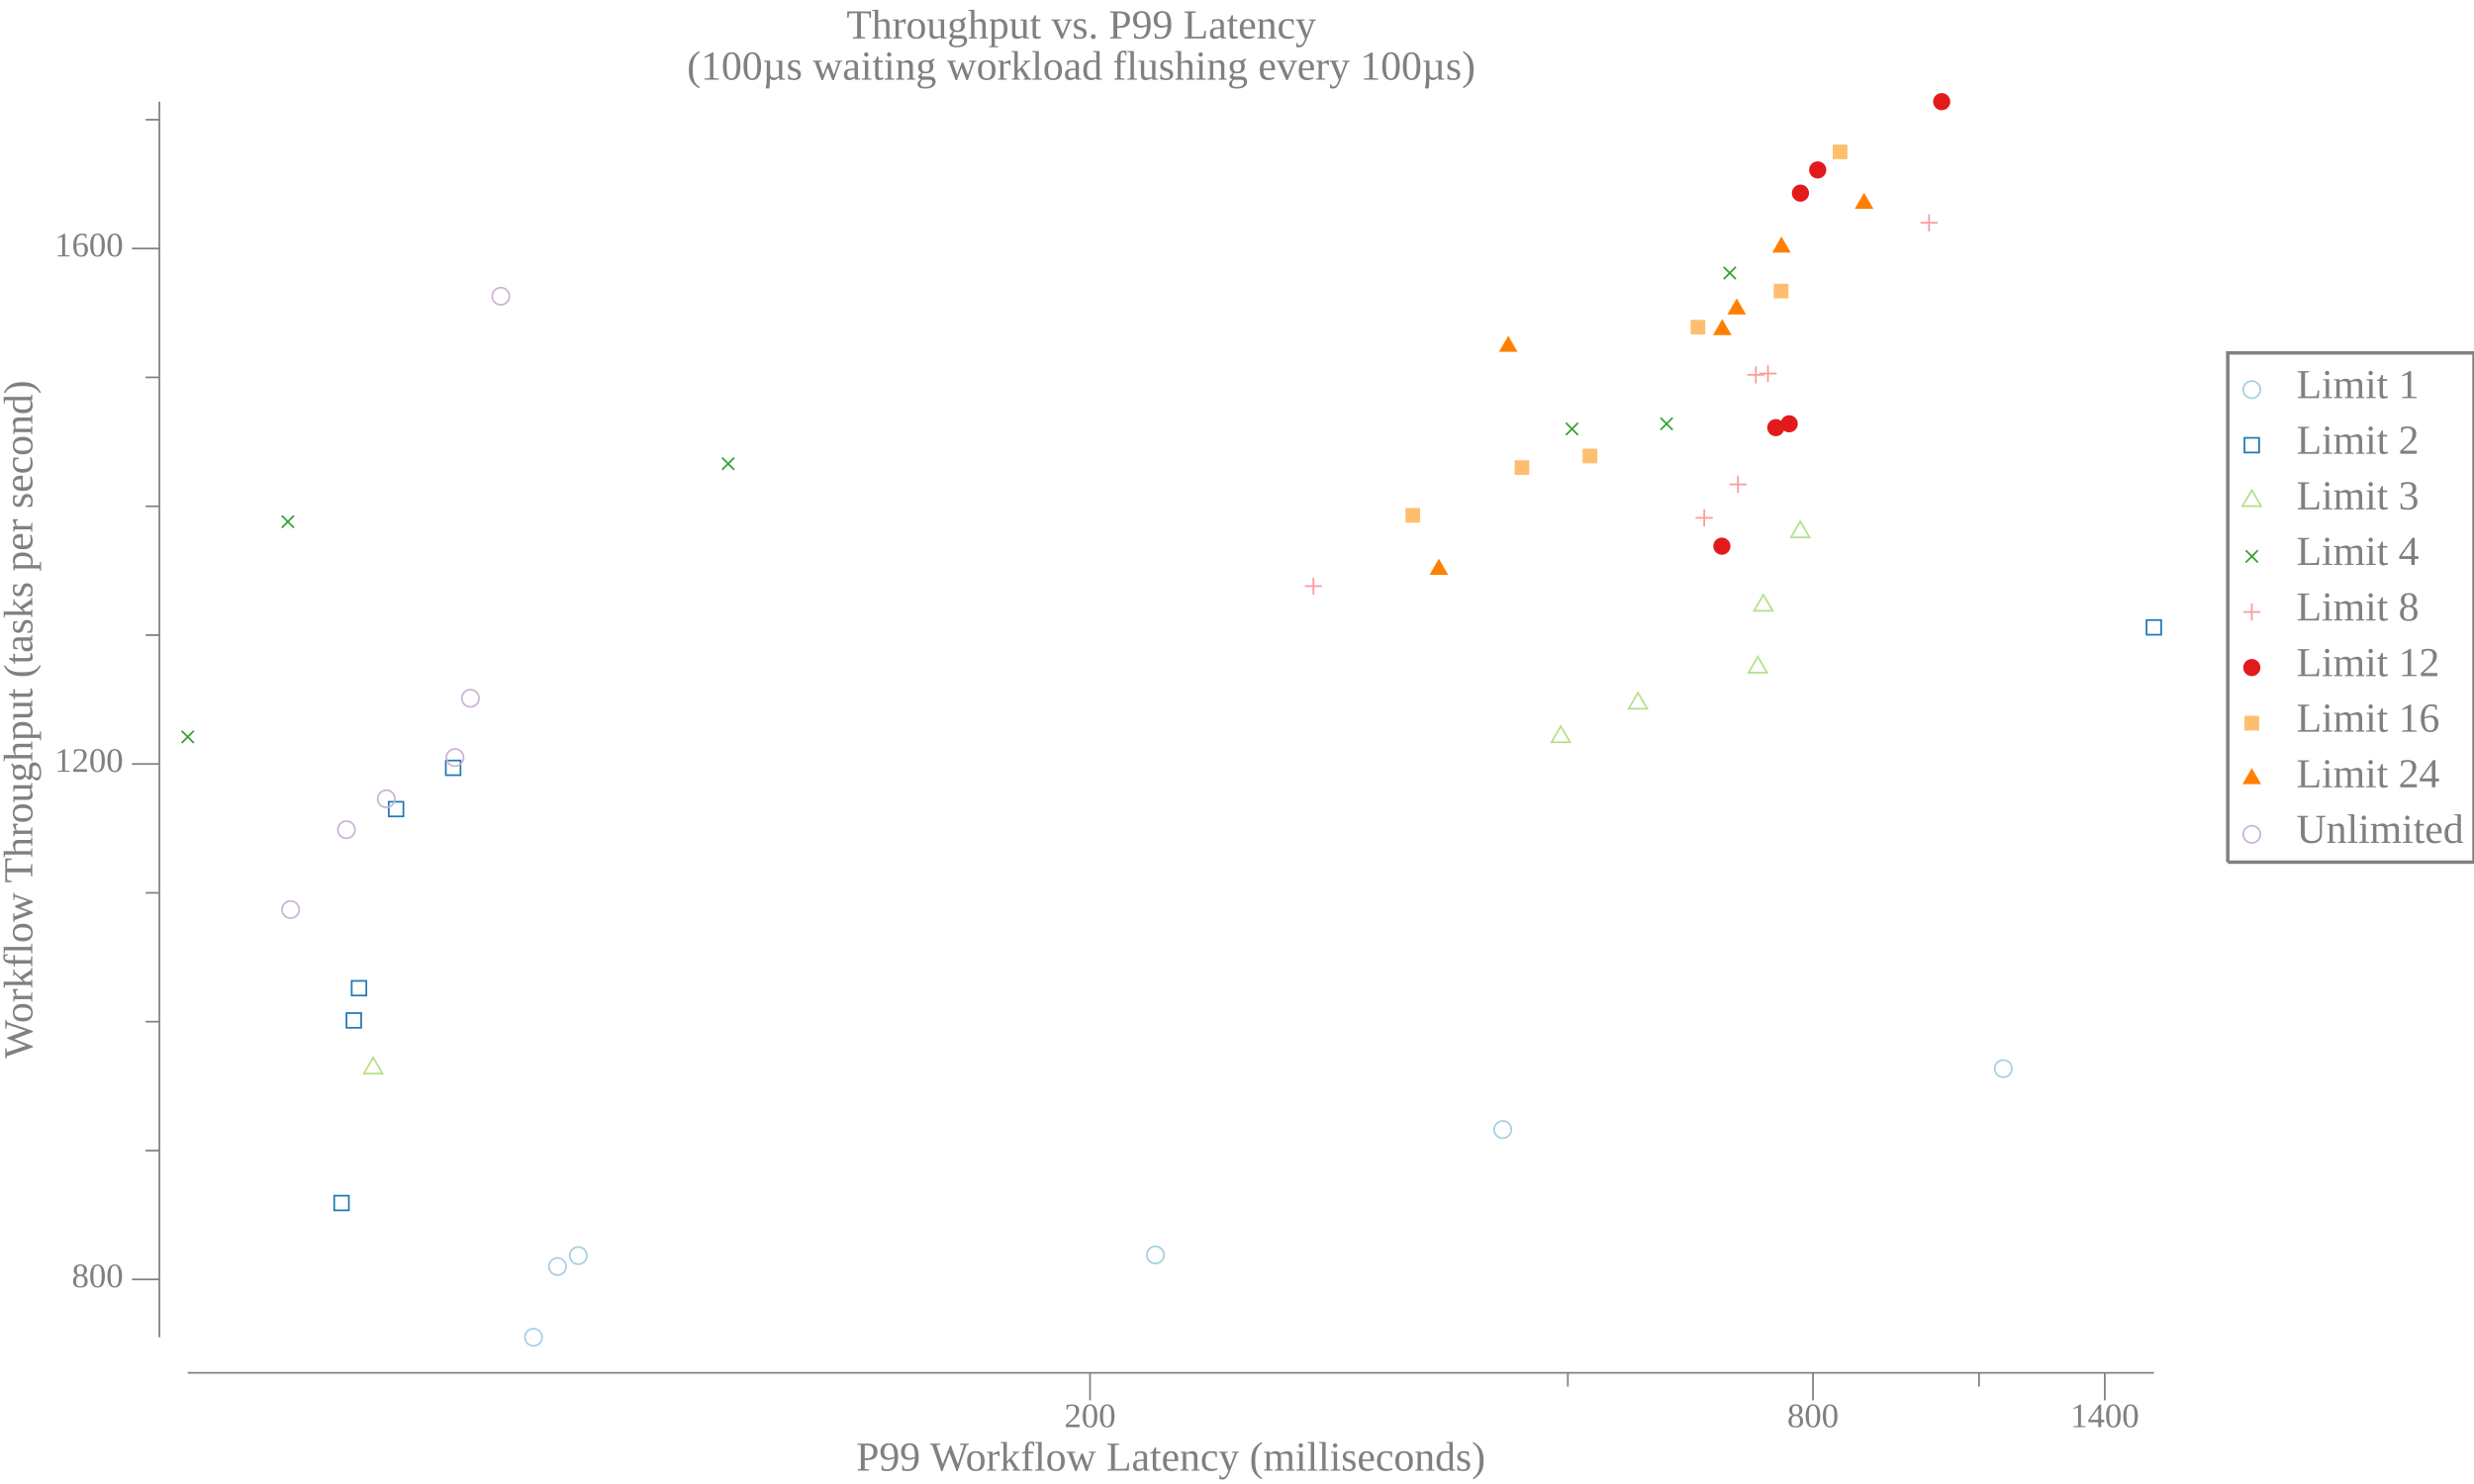
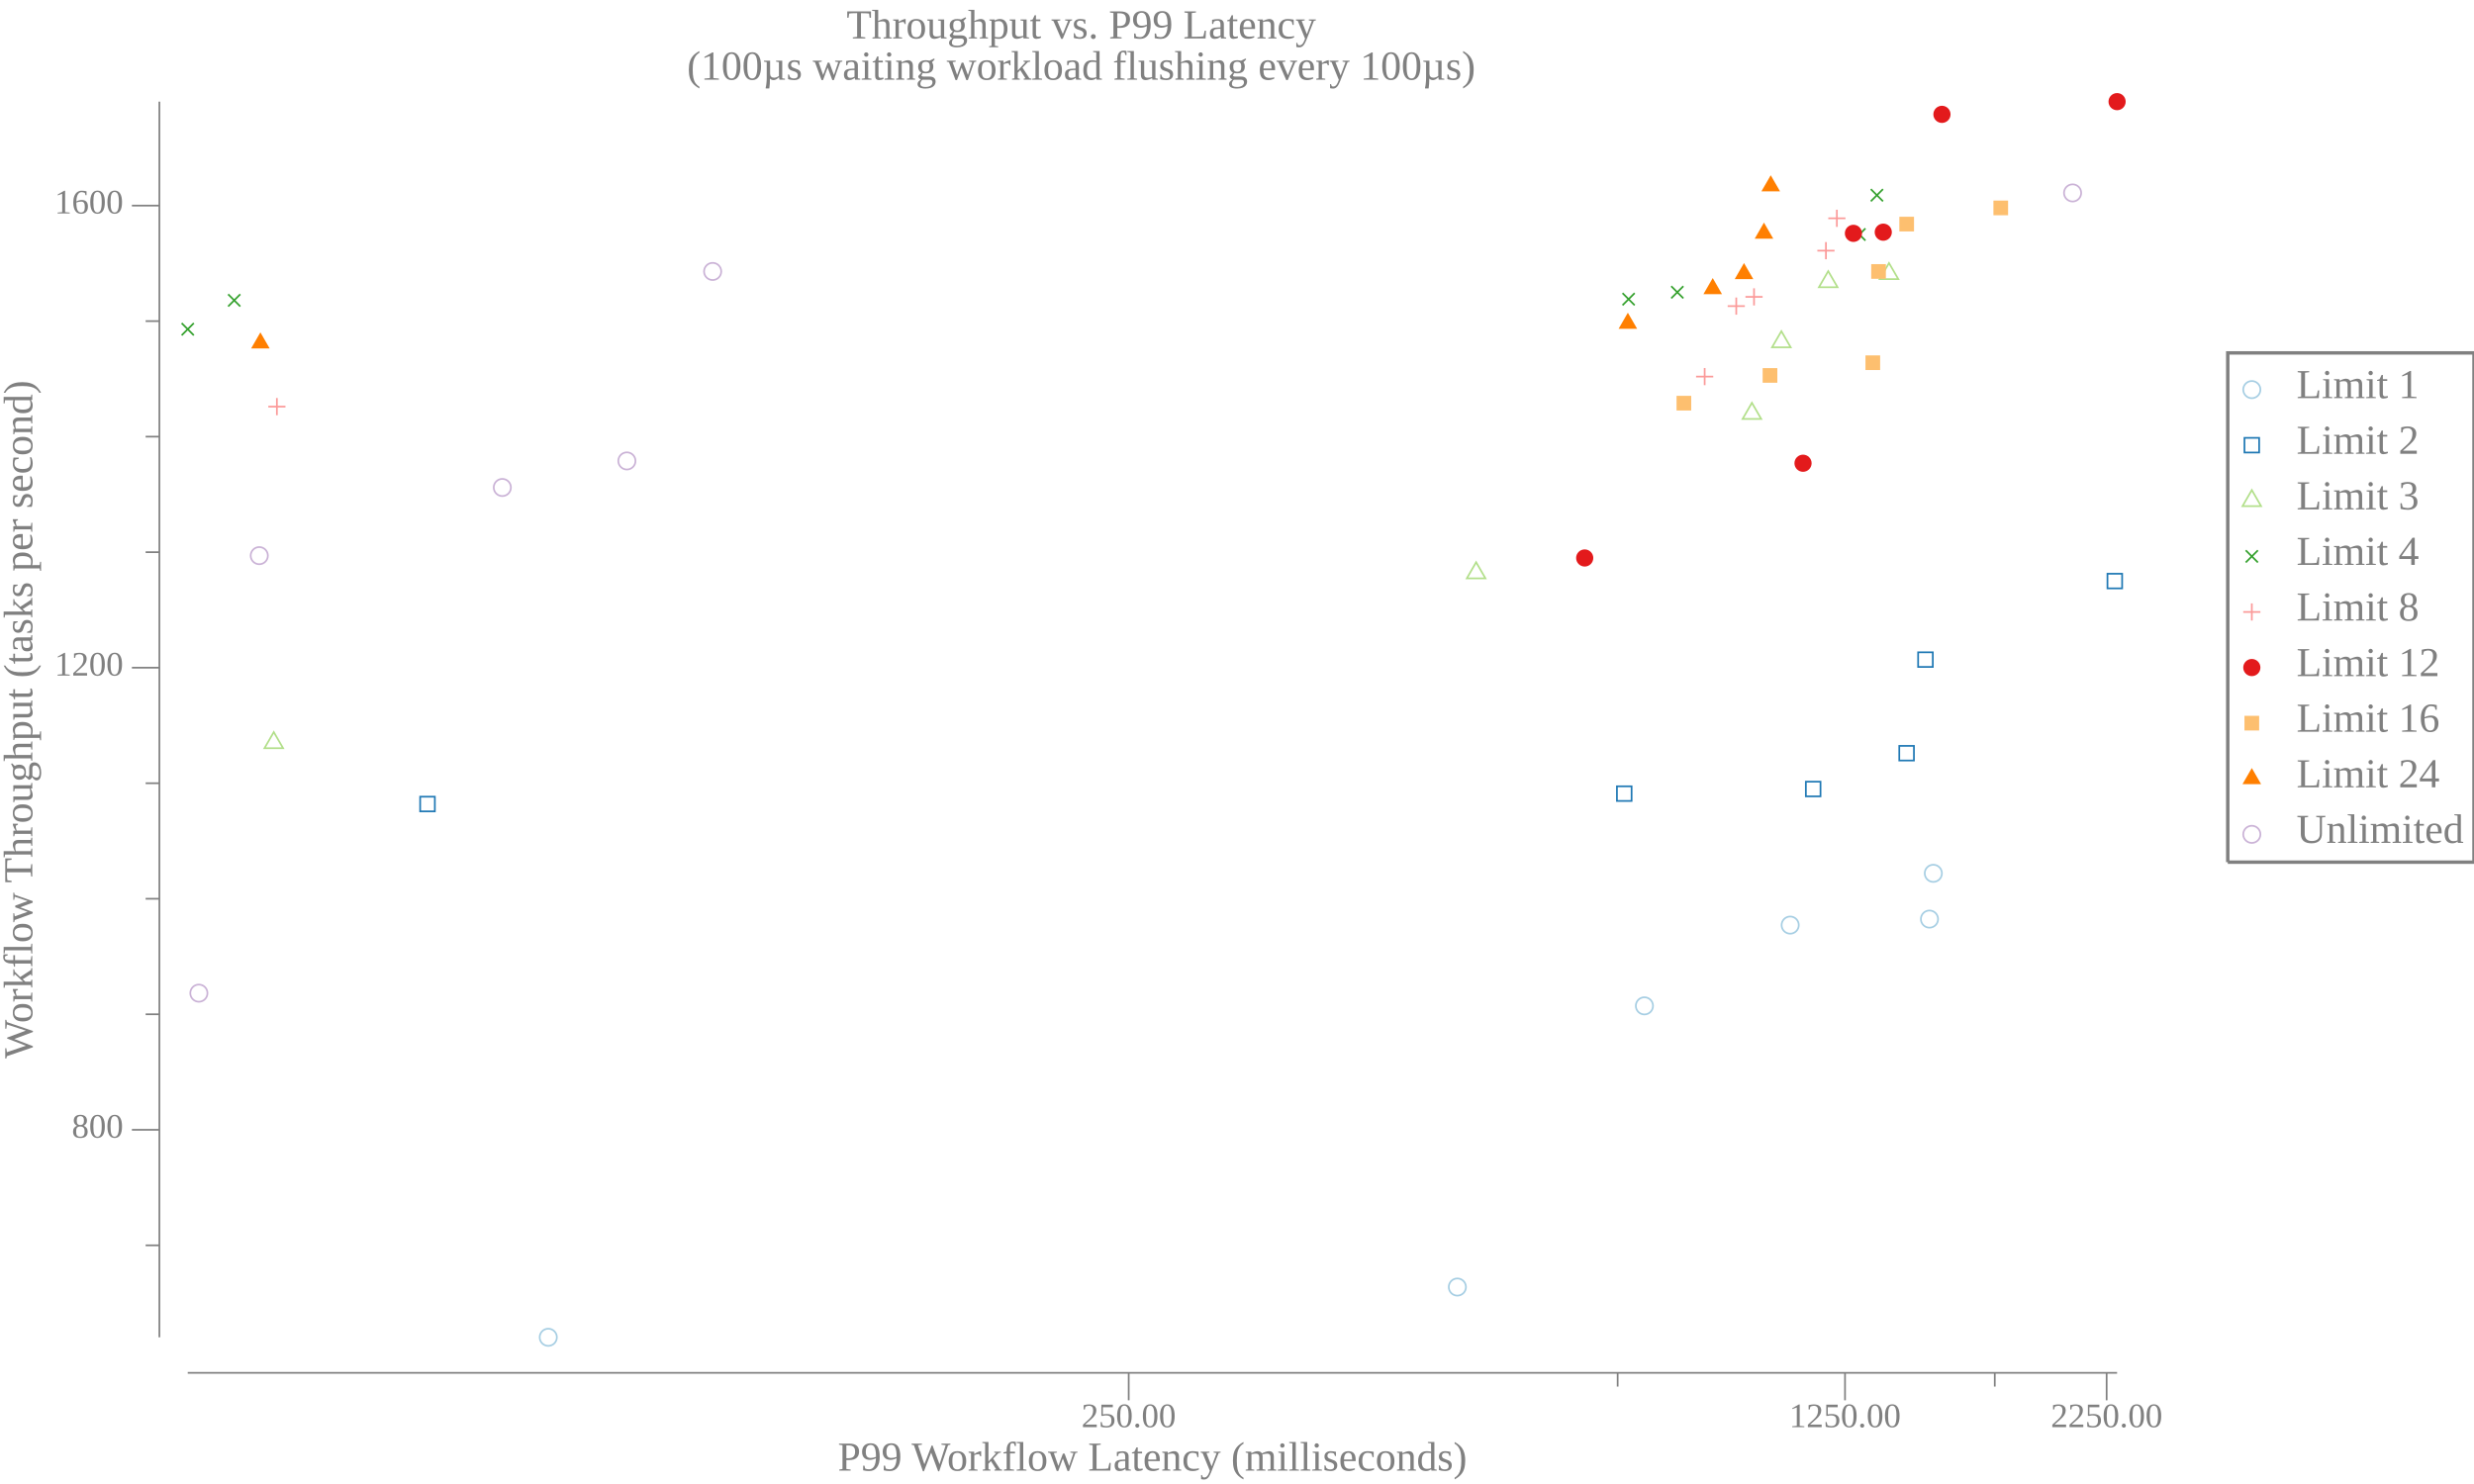
<svg xmlns="http://www.w3.org/2000/svg" width="720pt" height="432pt" viewBox="0 0 720 432">
  <g transform="scale(1, -1) translate(0, -432)">
    <path d="M657.84,318.58A2.5,2.5 0 1 1 652.84,318.58A2.5,2.5 0 1 1 657.84,318.58Z" style="fill:none;stroke:#A6CEE3;stroke-width:0.5" />
    <text x="668.34" y="-316.1" transform="scale(1, -1)" style="font-family:Liberation Serif;font-variant:normal;font-weight:normal;font-style:normal;font-size:12px;fill:#808080">Limit 1</text>
    <path d="M653.2,300.27L657.47,300.27L657.47,304.54L653.2,304.54Z" style="fill:none;stroke:#1F78B4;stroke-width:0.5" />
    <text x="668.34" y="-299.91" transform="scale(1, -1)" style="font-family:Liberation Serif;font-variant:normal;font-weight:normal;font-style:normal;font-size:12px;fill:#808080">Limit 2</text>
    <path d="M655.34,289.34L652.63,284.66L658.04,284.66Z" style="fill:none;stroke:#B2DF8A;stroke-width:0.5" />
    <text x="668.34" y="-283.73" transform="scale(1, -1)" style="font-family:Liberation Serif;font-variant:normal;font-weight:normal;font-style:normal;font-size:12px;fill:#808080">Limit 3</text>
    <path d="M653.57,268.27L657.11,271.8" style="fill:none;stroke:#33A02C;stroke-width:0.5" />
    <path d="M653.57,271.8L657.11,268.27" style="fill:none;stroke:#33A02C;stroke-width:0.5" />
    <text x="668.34" y="-267.55" transform="scale(1, -1)" style="font-family:Liberation Serif;font-variant:normal;font-weight:normal;font-style:normal;font-size:12px;fill:#808080">Limit 4</text>
    <path d="M655.34,256.35L655.34,251.35" style="fill:none;stroke:#FB9A99;stroke-width:0.5" />
    <path d="M652.84,253.85L657.84,253.85" style="fill:none;stroke:#FB9A99;stroke-width:0.5" />
    <text x="668.34" y="-251.36" transform="scale(1, -1)" style="font-family:Liberation Serif;font-variant:normal;font-weight:normal;font-style:normal;font-size:12px;fill:#808080">Limit 8</text>
    <path d="M657.84,237.67A2.5,2.5 0 1 1 652.84,237.67A2.5,2.5 0 1 1 657.84,237.67Z" style="fill:#E31A1C" />
    <text x="668.34" y="-235.18" transform="scale(1, -1)" style="font-family:Liberation Serif;font-variant:normal;font-weight:normal;font-style:normal;font-size:12px;fill:#808080">Limit 12</text>
    <path d="M653.2,219.35L657.47,219.35L657.47,223.62L653.2,223.62Z" style="fill:#FDBF6F" />
    <text x="668.34" y="-219" transform="scale(1, -1)" style="font-family:Liberation Serif;font-variant:normal;font-weight:normal;font-style:normal;font-size:12px;fill:#808080">Limit 16</text>
    <path d="M655.34,208.42L652.63,203.74L658.04,203.74Z" style="fill:#FF7F00" />
    <text x="668.34" y="-202.81" transform="scale(1, -1)" style="font-family:Liberation Serif;font-variant:normal;font-weight:normal;font-style:normal;font-size:12px;fill:#808080">Limit 24</text>
    <path d="M657.84,189.12A2.5,2.5 0 1 1 652.84,189.12A2.5,2.5 0 1 1 657.84,189.12Z" style="fill:none;stroke:#CAB2D6;stroke-width:0.5" />
    <text x="668.34" y="-186.63" transform="scale(1, -1)" style="font-family:Liberation Serif;font-variant:normal;font-weight:normal;font-style:normal;font-size:12px;fill:#808080">Unlimited</text>
    <path d="M648.34,181.02L648.34,329.27L720,329.27L720,181.02L648.34,181.02" style="fill:none;stroke:#808080" />
    <path d="M0,0L629.34,0L629.34,432L0,432Z" style="fill:#-8000000000000000-8000000000000000-8000000000000000;fill-opacity:0" />
    <text x="246.35" y="-420.81" transform="scale(1, -1)" style="font-family:Liberation Serif;font-variant:normal;font-weight:normal;font-style:normal;font-size:12px;fill:#808080">Throughput vs. P99 Latency</text>
    <text x="199.94" y="-408.81" transform="scale(1, -1)" style="font-family:Liberation Serif;font-variant:normal;font-weight:normal;font-style:normal;font-size:12px;fill:#808080">(100µs waiting workload flushing every 100µs)</text>
-     <text x="249.18" y="-3.902" transform="scale(1, -1)" style="font-family:Liberation Serif;font-variant:normal;font-weight:normal;font-style:normal;font-size:12px;fill:#808080">P99 Workflow Latency (milliseconds)</text>
-     <text x="309.73" y="-16.541" transform="scale(1, -1)" style="font-family:Liberation Serif;font-variant:normal;font-weight:normal;font-style:normal;font-size:10px;fill:#808080">200</text>
-     <text x="520.12" y="-16.541" transform="scale(1, -1)" style="font-family:Liberation Serif;font-variant:normal;font-weight:normal;font-style:normal;font-size:10px;fill:#808080">800</text>
-     <text x="602.55" y="-16.541" transform="scale(1, -1)" style="font-family:Liberation Serif;font-variant:normal;font-weight:normal;font-style:normal;font-size:10px;fill:#808080">1400</text>
-     <path d="M317.23,24.363L317.23,32.363" style="fill:none;stroke:#808080;stroke-width:0.5" />
-     <path d="M527.62,24.363L527.62,32.363" style="fill:none;stroke:#808080;stroke-width:0.5" />
-     <path d="M612.55,24.363L612.55,32.363" style="fill:none;stroke:#808080;stroke-width:0.5" />
-     <path d="M456.29,28.363L456.29,32.363" style="fill:none;stroke:#808080;stroke-width:0.5" />
-     <path d="M575.95,28.363L575.95,32.363" style="fill:none;stroke:#808080;stroke-width:0.5" />
-     <path d="M54.635,32.363L626.84,32.363" style="fill:none;stroke:#808080;stroke-width:0.5" />
+     <text x="243.83" y="-3.902" transform="scale(1, -1)" style="font-family:Liberation Serif;font-variant:normal;font-weight:normal;font-style:normal;font-size:12px;fill:#808080">P99 Workflow Latency (milliseconds)</text>
+     <text x="314.73" y="-16.541" transform="scale(1, -1)" style="font-family:Liberation Serif;font-variant:normal;font-weight:normal;font-style:normal;font-size:10px;fill:#808080">250.00</text>
+     <text x="520.7" y="-16.541" transform="scale(1, -1)" style="font-family:Liberation Serif;font-variant:normal;font-weight:normal;font-style:normal;font-size:10px;fill:#808080">1250.00</text>
+     <text x="596.84" y="-16.541" transform="scale(1, -1)" style="font-family:Liberation Serif;font-variant:normal;font-weight:normal;font-style:normal;font-size:10px;fill:#808080">2250.00</text>
+     <path d="M328.48,24.363L328.48,32.363" style="fill:none;stroke:#808080;stroke-width:0.5" />
+     <path d="M536.95,24.363L536.95,32.363" style="fill:none;stroke:#808080;stroke-width:0.5" />
+     <path d="M613.09,24.363L613.09,32.363" style="fill:none;stroke:#808080;stroke-width:0.5" />
+     <path d="M470.78,28.363L470.78,32.363" style="fill:none;stroke:#808080;stroke-width:0.5" />
+     <path d="M580.53,28.363L580.53,32.363" style="fill:none;stroke:#808080;stroke-width:0.5" />
+     <path d="M54.635,32.363L616.13,32.363" style="fill:none;stroke:#808080;stroke-width:0.5" />
    <g transform="rotate(90)">
      <text x="123.84" y="9.387" transform="scale(1, -1)" style="font-family:Liberation Serif;font-variant:normal;font-weight:normal;font-style:normal;font-size:12px;fill:#808080">Workflow Throughput (tasks per second)</text>
    </g>
-     <text x="20.885" y="-57.267" transform="scale(1, -1)" style="font-family:Liberation Serif;font-variant:normal;font-weight:normal;font-style:normal;font-size:10px;fill:#808080">800</text>
-     <text x="15.885" y="-207.31" transform="scale(1, -1)" style="font-family:Liberation Serif;font-variant:normal;font-weight:normal;font-style:normal;font-size:10px;fill:#808080">1200</text>
-     <text x="15.885" y="-357.36" transform="scale(1, -1)" style="font-family:Liberation Serif;font-variant:normal;font-weight:normal;font-style:normal;font-size:10px;fill:#808080">1600</text>
-     <path d="M38.385,59.552L46.385,59.552" style="fill:none;stroke:#808080;stroke-width:0.5" />
-     <path d="M38.385,209.6L46.385,209.6" style="fill:none;stroke:#808080;stroke-width:0.5" />
-     <path d="M38.385,359.65L46.385,359.65" style="fill:none;stroke:#808080;stroke-width:0.5" />
-     <path d="M42.385,97.064L46.385,97.064" style="fill:none;stroke:#808080;stroke-width:0.5" />
-     <path d="M42.385,134.58L46.385,134.58" style="fill:none;stroke:#808080;stroke-width:0.5" />
-     <path d="M42.385,172.09L46.385,172.09" style="fill:none;stroke:#808080;stroke-width:0.5" />
-     <path d="M42.385,247.11L46.385,247.11" style="fill:none;stroke:#808080;stroke-width:0.5" />
-     <path d="M42.385,284.62L46.385,284.62" style="fill:none;stroke:#808080;stroke-width:0.5" />
-     <path d="M42.385,322.14L46.385,322.14" style="fill:none;stroke:#808080;stroke-width:0.5" />
-     <path d="M42.385,397.16L46.385,397.16" style="fill:none;stroke:#808080;stroke-width:0.5" />
+     <text x="20.885" y="-100.82" transform="scale(1, -1)" style="font-family:Liberation Serif;font-variant:normal;font-weight:normal;font-style:normal;font-size:10px;fill:#808080">800</text>
+     <text x="15.885" y="-235.34" transform="scale(1, -1)" style="font-family:Liberation Serif;font-variant:normal;font-weight:normal;font-style:normal;font-size:10px;fill:#808080">1200</text>
+     <text x="15.885" y="-369.86" transform="scale(1, -1)" style="font-family:Liberation Serif;font-variant:normal;font-weight:normal;font-style:normal;font-size:10px;fill:#808080">1600</text>
+     <path d="M38.385,103.11L46.385,103.11" style="fill:none;stroke:#808080;stroke-width:0.5" />
+     <path d="M38.385,237.63L46.385,237.63" style="fill:none;stroke:#808080;stroke-width:0.5" />
+     <path d="M38.385,372.15L46.385,372.15" style="fill:none;stroke:#808080;stroke-width:0.5" />
+     <path d="M42.385,69.478L46.385,69.478" style="fill:none;stroke:#808080;stroke-width:0.5" />
+     <path d="M42.385,136.74L46.385,136.74" style="fill:none;stroke:#808080;stroke-width:0.5" />
+     <path d="M42.385,170.37L46.385,170.37" style="fill:none;stroke:#808080;stroke-width:0.5" />
+     <path d="M42.385,204L46.385,204" style="fill:none;stroke:#808080;stroke-width:0.5" />
+     <path d="M42.385,271.26L46.385,271.26" style="fill:none;stroke:#808080;stroke-width:0.5" />
+     <path d="M42.385,304.89L46.385,304.89" style="fill:none;stroke:#808080;stroke-width:0.5" />
+     <path d="M42.385,338.52L46.385,338.52" style="fill:none;stroke:#808080;stroke-width:0.5" />
    <path d="M46.385,42.709L46.385,402.41" style="fill:none;stroke:#808080;stroke-width:0.5" />
-     <path d="M157.77,42.709A2.5,2.5 0 1 1 152.77,42.709A2.5,2.5 0 1 1 157.77,42.709Z" style="fill:none;stroke:#A6CEE3;stroke-width:0.5" />
-     <path d="M164.76,63.303A2.5,2.5 0 1 1 159.76,63.303A2.5,2.5 0 1 1 164.76,63.303Z" style="fill:none;stroke:#A6CEE3;stroke-width:0.5" />
-     <path d="M170.8,66.492A2.5,2.5 0 1 1 165.8,66.492A2.5,2.5 0 1 1 170.8,66.492Z" style="fill:none;stroke:#A6CEE3;stroke-width:0.5" />
-     <path d="M338.76,66.679A2.5,2.5 0 1 1 333.76,66.679A2.5,2.5 0 1 1 338.76,66.679Z" style="fill:none;stroke:#A6CEE3;stroke-width:0.5" />
-     <path d="M439.83,103.18A2.5,2.5 0 1 1 434.83,103.18A2.5,2.5 0 1 1 439.83,103.18Z" style="fill:none;stroke:#A6CEE3;stroke-width:0.5" />
-     <path d="M585.52,120.92A2.5,2.5 0 1 1 580.52,120.92A2.5,2.5 0 1 1 585.52,120.92Z" style="fill:none;stroke:#A6CEE3;stroke-width:0.5" />
-     <path d="M97.262,79.663L101.53,79.663L101.53,83.93L97.262,83.93Z" style="fill:none;stroke:#1F78B4;stroke-width:0.5" />
-     <path d="M100.84,132.82L105.11,132.82L105.11,137.09L100.84,137.09Z" style="fill:none;stroke:#1F78B4;stroke-width:0.5" />
-     <path d="M102.35,142.2L106.61,142.2L106.61,146.46L102.35,146.46Z" style="fill:none;stroke:#1F78B4;stroke-width:0.5" />
-     <path d="M113.14,194.34L117.4,194.34L117.4,198.6L113.14,198.6Z" style="fill:none;stroke:#1F78B4;stroke-width:0.5" />
-     <path d="M129.75,206.34L134.02,206.34L134.02,210.61L129.75,210.61Z" style="fill:none;stroke:#1F78B4;stroke-width:0.5" />
-     <path d="M624.7,247.23L628.97,247.23L628.97,251.5L624.7,251.5Z" style="fill:none;stroke:#1F78B4;stroke-width:0.5" />
-     <path d="M108.61,124.16L105.9,119.47L111.32,119.47Z" style="fill:none;stroke:#B2DF8A;stroke-width:0.5" />
-     <path d="M454.24,220.6L451.53,215.92L456.94,215.92Z" style="fill:none;stroke:#B2DF8A;stroke-width:0.5" />
-     <path d="M476.69,230.36L473.98,225.67L479.4,225.67Z" style="fill:none;stroke:#B2DF8A;stroke-width:0.5" />
-     <path d="M511.58,240.86L508.87,236.17L514.28,236.17Z" style="fill:none;stroke:#B2DF8A;stroke-width:0.5" />
-     <path d="M513.19,258.86L510.48,254.18L515.9,254.18Z" style="fill:none;stroke:#B2DF8A;stroke-width:0.5" />
-     <path d="M523.92,280.25L521.21,275.56L526.62,275.56Z" style="fill:none;stroke:#B2DF8A;stroke-width:0.5" />
-     <path d="M52.867,215.71L56.403,219.25" style="fill:none;stroke:#33A02C;stroke-width:0.5" />
-     <path d="M52.867,219.25L56.403,215.71" style="fill:none;stroke:#33A02C;stroke-width:0.5" />
-     <path d="M82.002,278.36L85.538,281.89" style="fill:none;stroke:#33A02C;stroke-width:0.5" />
-     <path d="M82.002,281.89L85.538,278.36" style="fill:none;stroke:#33A02C;stroke-width:0.5" />
-     <path d="M210.15,295.24L213.68,298.77" style="fill:none;stroke:#33A02C;stroke-width:0.5" />
-     <path d="M210.15,298.77L213.68,295.24" style="fill:none;stroke:#33A02C;stroke-width:0.5" />
-     <path d="M455.72,305.36L459.25,308.9" style="fill:none;stroke:#33A02C;stroke-width:0.5" />
-     <path d="M455.72,308.9L459.25,305.36" style="fill:none;stroke:#33A02C;stroke-width:0.5" />
-     <path d="M483.24,306.86L486.78,310.4" style="fill:none;stroke:#33A02C;stroke-width:0.5" />
-     <path d="M483.24,310.4L486.78,306.86" style="fill:none;stroke:#33A02C;stroke-width:0.5" />
-     <path d="M501.63,350.75L505.17,354.29" style="fill:none;stroke:#33A02C;stroke-width:0.5" />
-     <path d="M501.63,354.29L505.17,350.75" style="fill:none;stroke:#33A02C;stroke-width:0.5" />
-     <path d="M382.24,263.87L382.24,258.87" style="fill:none;stroke:#FB9A99;stroke-width:0.5" />
-     <path d="M379.74,261.37L384.74,261.37" style="fill:none;stroke:#FB9A99;stroke-width:0.5" />
-     <path d="M495.97,283.75L495.97,278.75" style="fill:none;stroke:#FB9A99;stroke-width:0.5" />
-     <path d="M493.47,281.25L498.47,281.25" style="fill:none;stroke:#FB9A99;stroke-width:0.5" />
-     <path d="M505.8,293.5L505.8,288.5" style="fill:none;stroke:#FB9A99;stroke-width:0.5" />
-     <path d="M503.3,291L508.3,291" style="fill:none;stroke:#FB9A99;stroke-width:0.5" />
-     <path d="M511,325.39L511,320.39" style="fill:none;stroke:#FB9A99;stroke-width:0.5" />
-     <path d="M508.5,322.89L513.5,322.89" style="fill:none;stroke:#FB9A99;stroke-width:0.5" />
-     <path d="M514.53,325.76L514.53,320.76" style="fill:none;stroke:#FB9A99;stroke-width:0.5" />
-     <path d="M512.03,323.26L517.03,323.26" style="fill:none;stroke:#FB9A99;stroke-width:0.5" />
-     <path d="M561.41,369.65L561.41,364.65" style="fill:none;stroke:#FB9A99;stroke-width:0.5" />
-     <path d="M558.91,367.15L563.91,367.15" style="fill:none;stroke:#FB9A99;stroke-width:0.5" />
-     <path d="M503.61,273A2.5,2.5 0 1 1 498.61,273A2.5,2.5 0 1 1 503.61,273Z" style="fill:#E31A1C" />
-     <path d="M519.31,307.51A2.5,2.5 0 1 1 514.31,307.51A2.5,2.5 0 1 1 519.31,307.51Z" style="fill:#E31A1C" />
-     <path d="M523.2,308.63A2.5,2.5 0 1 1 518.2,308.63A2.5,2.5 0 1 1 523.2,308.63Z" style="fill:#E31A1C" />
-     <path d="M526.48,375.78A2.5,2.5 0 1 1 521.48,375.78A2.5,2.5 0 1 1 526.48,375.78Z" style="fill:#E31A1C" />
-     <path d="M531.5,382.53A2.5,2.5 0 1 1 526.5,382.53A2.5,2.5 0 1 1 531.5,382.53Z" style="fill:#E31A1C" />
-     <path d="M567.58,402.41A2.5,2.5 0 1 1 562.58,402.41A2.5,2.5 0 1 1 567.58,402.41Z" style="fill:#E31A1C" />
-     <path d="M409.04,279.86L413.31,279.86L413.31,284.13L409.04,284.13Z" style="fill:#FDBF6F" />
-     <path d="M440.79,293.74L445.06,293.74L445.06,298.01L440.79,298.01Z" style="fill:#FDBF6F" />
-     <path d="M460.58,297.12L464.85,297.12L464.85,301.39L460.58,301.39Z" style="fill:#FDBF6F" />
-     <path d="M492.02,334.63L496.29,334.63L496.29,338.9L492.02,338.9Z" style="fill:#FDBF6F" />
-     <path d="M516.21,345.14L520.48,345.14L520.48,349.4L516.21,349.4Z" style="fill:#FDBF6F" />
-     <path d="M533.38,385.65L537.65,385.65L537.65,389.92L533.38,389.92Z" style="fill:#FDBF6F" />
-     <path d="M418.74,269.37L416.04,264.68L421.45,264.68Z" style="fill:#FF7F00" />
-     <path d="M438.95,334.26L436.24,329.58L441.65,329.58Z" style="fill:#FF7F00" />
-     <path d="M501.22,339.14L498.52,334.45L503.93,334.45Z" style="fill:#FF7F00" />
-     <path d="M505.43,345.14L502.72,340.46L508.13,340.46Z" style="fill:#FF7F00" />
-     <path d="M518.45,363.15L515.74,358.46L521.16,358.46Z" style="fill:#FF7F00" />
-     <path d="M542.5,375.9L539.79,371.22L545.21,371.22Z" style="fill:#FF7F00" />
-     <path d="M87.075,167.21A2.5,2.5 0 1 1 82.075,167.21A2.5,2.5 0 1 1 87.075,167.21Z" style="fill:none;stroke:#CAB2D6;stroke-width:0.5" />
-     <path d="M103.33,190.47A2.5,2.5 0 1 1 98.327,190.47A2.5,2.5 0 1 1 103.33,190.47Z" style="fill:none;stroke:#CAB2D6;stroke-width:0.5" />
-     <path d="M114.93,199.47A2.5,2.5 0 1 1 109.93,199.47A2.5,2.5 0 1 1 114.93,199.47Z" style="fill:none;stroke:#CAB2D6;stroke-width:0.5" />
-     <path d="M134.91,211.48A2.5,2.5 0 1 1 129.91,211.48A2.5,2.5 0 1 1 134.91,211.48Z" style="fill:none;stroke:#CAB2D6;stroke-width:0.5" />
-     <path d="M139.41,228.73A2.5,2.5 0 1 1 134.41,228.73A2.5,2.5 0 1 1 139.41,228.73Z" style="fill:none;stroke:#CAB2D6;stroke-width:0.5" />
-     <path d="M148.24,345.77A2.5,2.5 0 1 1 143.24,345.77A2.5,2.5 0 1 1 148.24,345.77Z" style="fill:none;stroke:#CAB2D6;stroke-width:0.5" />
+     <path d="M162.06,42.709A2.5,2.5 0 1 1 157.06,42.709A2.5,2.5 0 1 1 162.06,42.709Z" style="fill:none;stroke:#A6CEE3;stroke-width:0.5" />
+     <path d="M426.63,57.338A2.5,2.5 0 1 1 421.63,57.338A2.5,2.5 0 1 1 426.63,57.338Z" style="fill:none;stroke:#A6CEE3;stroke-width:0.5" />
+     <path d="M481.07,139.19A2.5,2.5 0 1 1 476.07,139.19A2.5,2.5 0 1 1 481.07,139.19Z" style="fill:none;stroke:#A6CEE3;stroke-width:0.5" />
+     <path d="M523.49,162.7A2.5,2.5 0 1 1 518.49,162.7A2.5,2.5 0 1 1 523.49,162.7Z" style="fill:none;stroke:#A6CEE3;stroke-width:0.5" />
+     <path d="M564.03,164.45A2.5,2.5 0 1 1 559.03,164.45A2.5,2.5 0 1 1 564.03,164.45Z" style="fill:none;stroke:#A6CEE3;stroke-width:0.5" />
+     <path d="M565.15,177.77A2.5,2.5 0 1 1 560.15,177.77A2.5,2.5 0 1 1 565.15,177.77Z" style="fill:none;stroke:#A6CEE3;stroke-width:0.5" />
+     <path d="M122.28,195.81L126.55,195.81L126.55,200.08L122.28,200.08Z" style="fill:none;stroke:#1F78B4;stroke-width:0.5" />
+     <path d="M470.57,198.84L474.84,198.84L474.84,203.1L470.57,203.1Z" style="fill:none;stroke:#1F78B4;stroke-width:0.5" />
+     <path d="M525.55,200.18L529.82,200.18L529.82,204.45L525.55,204.45Z" style="fill:none;stroke:#1F78B4;stroke-width:0.5" />
+     <path d="M552.74,210.61L557.01,210.61L557.01,214.87L552.74,214.87Z" style="fill:none;stroke:#1F78B4;stroke-width:0.5" />
+     <path d="M558.23,237.85L562.5,237.85L562.5,242.11L558.23,242.11Z" style="fill:none;stroke:#1F78B4;stroke-width:0.5" />
+     <path d="M613.33,260.72L617.6,260.72L617.6,264.98L613.33,264.98Z" style="fill:none;stroke:#1F78B4;stroke-width:0.5" />
+     <path d="M79.676,218.89L76.97,214.2L82.382,214.2Z" style="fill:none;stroke:#B2DF8A;stroke-width:0.5" />
+     <path d="M429.59,268.33L426.89,263.64L432.3,263.64Z" style="fill:none;stroke:#B2DF8A;stroke-width:0.5" />
+     <path d="M509.85,314.74L507.15,310.05L512.56,310.05Z" style="fill:none;stroke:#B2DF8A;stroke-width:0.5" />
+     <path d="M518.43,335.59L515.72,330.9L521.13,330.9Z" style="fill:none;stroke:#B2DF8A;stroke-width:0.5" />
+     <path d="M532.06,353.07L529.36,348.39L534.77,348.39Z" style="fill:none;stroke:#B2DF8A;stroke-width:0.5" />
+     <path d="M549.75,355.43L547.04,350.74L552.46,350.74Z" style="fill:none;stroke:#B2DF8A;stroke-width:0.5" />
+     <path d="M52.867,334.39L56.403,337.93" style="fill:none;stroke:#33A02C;stroke-width:0.5" />
+     <path d="M52.867,337.93L56.403,334.39" style="fill:none;stroke:#33A02C;stroke-width:0.5" />
+     <path d="M66.393,342.8L69.928,346.34" style="fill:none;stroke:#33A02C;stroke-width:0.5" />
+     <path d="M66.393,346.34L69.928,342.8" style="fill:none;stroke:#33A02C;stroke-width:0.5" />
+     <path d="M472.2,343.14L475.73,346.67" style="fill:none;stroke:#33A02C;stroke-width:0.5" />
+     <path d="M472.2,346.67L475.73,343.14" style="fill:none;stroke:#33A02C;stroke-width:0.5" />
+     <path d="M486.37,345.16L489.9,348.69" style="fill:none;stroke:#33A02C;stroke-width:0.5" />
+     <path d="M486.37,348.69L489.9,345.16" style="fill:none;stroke:#33A02C;stroke-width:0.5" />
+     <path d="M539.36,361.97L542.89,365.51" style="fill:none;stroke:#33A02C;stroke-width:0.5" />
+     <path d="M539.36,365.51L542.89,361.97" style="fill:none;stroke:#33A02C;stroke-width:0.5" />
+     <path d="M544.46,373.4L548,376.94" style="fill:none;stroke:#33A02C;stroke-width:0.5" />
+     <path d="M544.46,376.94L548,373.4" style="fill:none;stroke:#33A02C;stroke-width:0.5" />
+     <path d="M80.581,316.13L80.581,311.13" style="fill:none;stroke:#FB9A99;stroke-width:0.5" />
+     <path d="M78.081,313.63L83.081,313.63" style="fill:none;stroke:#FB9A99;stroke-width:0.5" />
+     <path d="M496.1,324.87L496.1,319.87" style="fill:none;stroke:#FB9A99;stroke-width:0.5" />
+     <path d="M493.6,322.37L498.6,322.37" style="fill:none;stroke:#FB9A99;stroke-width:0.5" />
+     <path d="M505.3,345.39L505.3,340.39" style="fill:none;stroke:#FB9A99;stroke-width:0.5" />
+     <path d="M502.8,342.89L507.8,342.89" style="fill:none;stroke:#FB9A99;stroke-width:0.5" />
+     <path d="M510.47,348.08L510.47,343.08" style="fill:none;stroke:#FB9A99;stroke-width:0.5" />
+     <path d="M507.97,345.58L512.97,345.58" style="fill:none;stroke:#FB9A99;stroke-width:0.5" />
+     <path d="M531.4,361.53L531.4,356.53" style="fill:none;stroke:#FB9A99;stroke-width:0.5" />
+     <path d="M528.9,359.03L533.9,359.03" style="fill:none;stroke:#FB9A99;stroke-width:0.5" />
+     <path d="M534.58,370.95L534.58,365.95" style="fill:none;stroke:#FB9A99;stroke-width:0.5" />
+     <path d="M532.08,368.45L537.08,368.45" style="fill:none;stroke:#FB9A99;stroke-width:0.5" />
+     <path d="M463.69,269.57A2.5,2.5 0 1 1 458.69,269.57A2.5,2.5 0 1 1 463.69,269.57Z" style="fill:#E31A1C" />
+     <path d="M527.23,297.15A2.5,2.5 0 1 1 522.23,297.15A2.5,2.5 0 1 1 527.23,297.15Z" style="fill:#E31A1C" />
+     <path d="M541.9,364.07A2.5,2.5 0 1 1 536.9,364.07A2.5,2.5 0 1 1 541.9,364.07Z" style="fill:#E31A1C" />
+     <path d="M550.58,364.41A2.5,2.5 0 1 1 545.58,364.41A2.5,2.5 0 1 1 550.58,364.41Z" style="fill:#E31A1C" />
+     <path d="M567.66,398.71A2.5,2.5 0 1 1 562.66,398.71A2.5,2.5 0 1 1 567.66,398.71Z" style="fill:#E31A1C" />
+     <path d="M618.63,402.41A2.5,2.5 0 1 1 613.63,402.41A2.5,2.5 0 1 1 618.63,402.41Z" style="fill:#E31A1C" />
+     <path d="M487.92,312.5L492.19,312.5L492.19,316.77L487.92,316.77Z" style="fill:#FDBF6F" />
+     <path d="M512.98,320.58L517.25,320.58L517.25,324.84L512.98,324.84Z" style="fill:#FDBF6F" />
+     <path d="M542.9,324.28L547.17,324.28L547.17,328.54L542.9,328.54Z" style="fill:#FDBF6F" />
+     <path d="M544.57,350.84L548.84,350.84L548.84,355.11L544.57,355.11Z" style="fill:#FDBF6F" />
+     <path d="M552.76,364.63L557.03,364.63L557.03,368.9L552.76,368.9Z" style="fill:#FDBF6F" />
+     <path d="M580.14,369.34L584.41,369.34L584.41,373.61L580.14,373.61Z" style="fill:#FDBF6F" />
+     <path d="M75.78,335.25L73.074,330.56L78.487,330.56Z" style="fill:#FF7F00" />
+     <path d="M473.75,340.97L471.05,336.28L476.46,336.28Z" style="fill:#FF7F00" />
+     <path d="M498.45,351.06L495.74,346.37L501.15,346.37Z" style="fill:#FF7F00" />
+     <path d="M507.55,355.43L504.85,350.74L510.26,350.74Z" style="fill:#FF7F00" />
+     <path d="M513.36,367.2L510.66,362.51L516.07,362.51Z" style="fill:#FF7F00" />
+     <path d="M515.33,380.99L512.62,376.3L518.04,376.3Z" style="fill:#FF7F00" />
+     <path d="M60.378,142.89A2.5,2.5 0 1 1 55.378,142.89A2.5,2.5 0 1 1 60.378,142.89Z" style="fill:none;stroke:#CAB2D6;stroke-width:0.5" />
+     <path d="M77.953,270.25A2.5,2.5 0 1 1 72.953,270.25A2.5,2.5 0 1 1 77.953,270.25Z" style="fill:none;stroke:#CAB2D6;stroke-width:0.5" />
+     <path d="M148.69,290.09A2.5,2.5 0 1 1 143.69,290.09A2.5,2.5 0 1 1 148.69,290.09Z" style="fill:none;stroke:#CAB2D6;stroke-width:0.5" />
+     <path d="M184.94,297.82A2.5,2.5 0 1 1 179.94,297.82A2.5,2.5 0 1 1 184.94,297.82Z" style="fill:none;stroke:#CAB2D6;stroke-width:0.5" />
+     <path d="M209.9,352.98A2.5,2.5 0 1 1 204.9,352.98A2.5,2.5 0 1 1 209.9,352.98Z" style="fill:none;stroke:#CAB2D6;stroke-width:0.5" />
+     <path d="M605.68,375.84A2.5,2.5 0 1 1 600.68,375.84A2.5,2.5 0 1 1 605.68,375.84Z" style="fill:none;stroke:#CAB2D6;stroke-width:0.5" />
  </g>
</svg>
